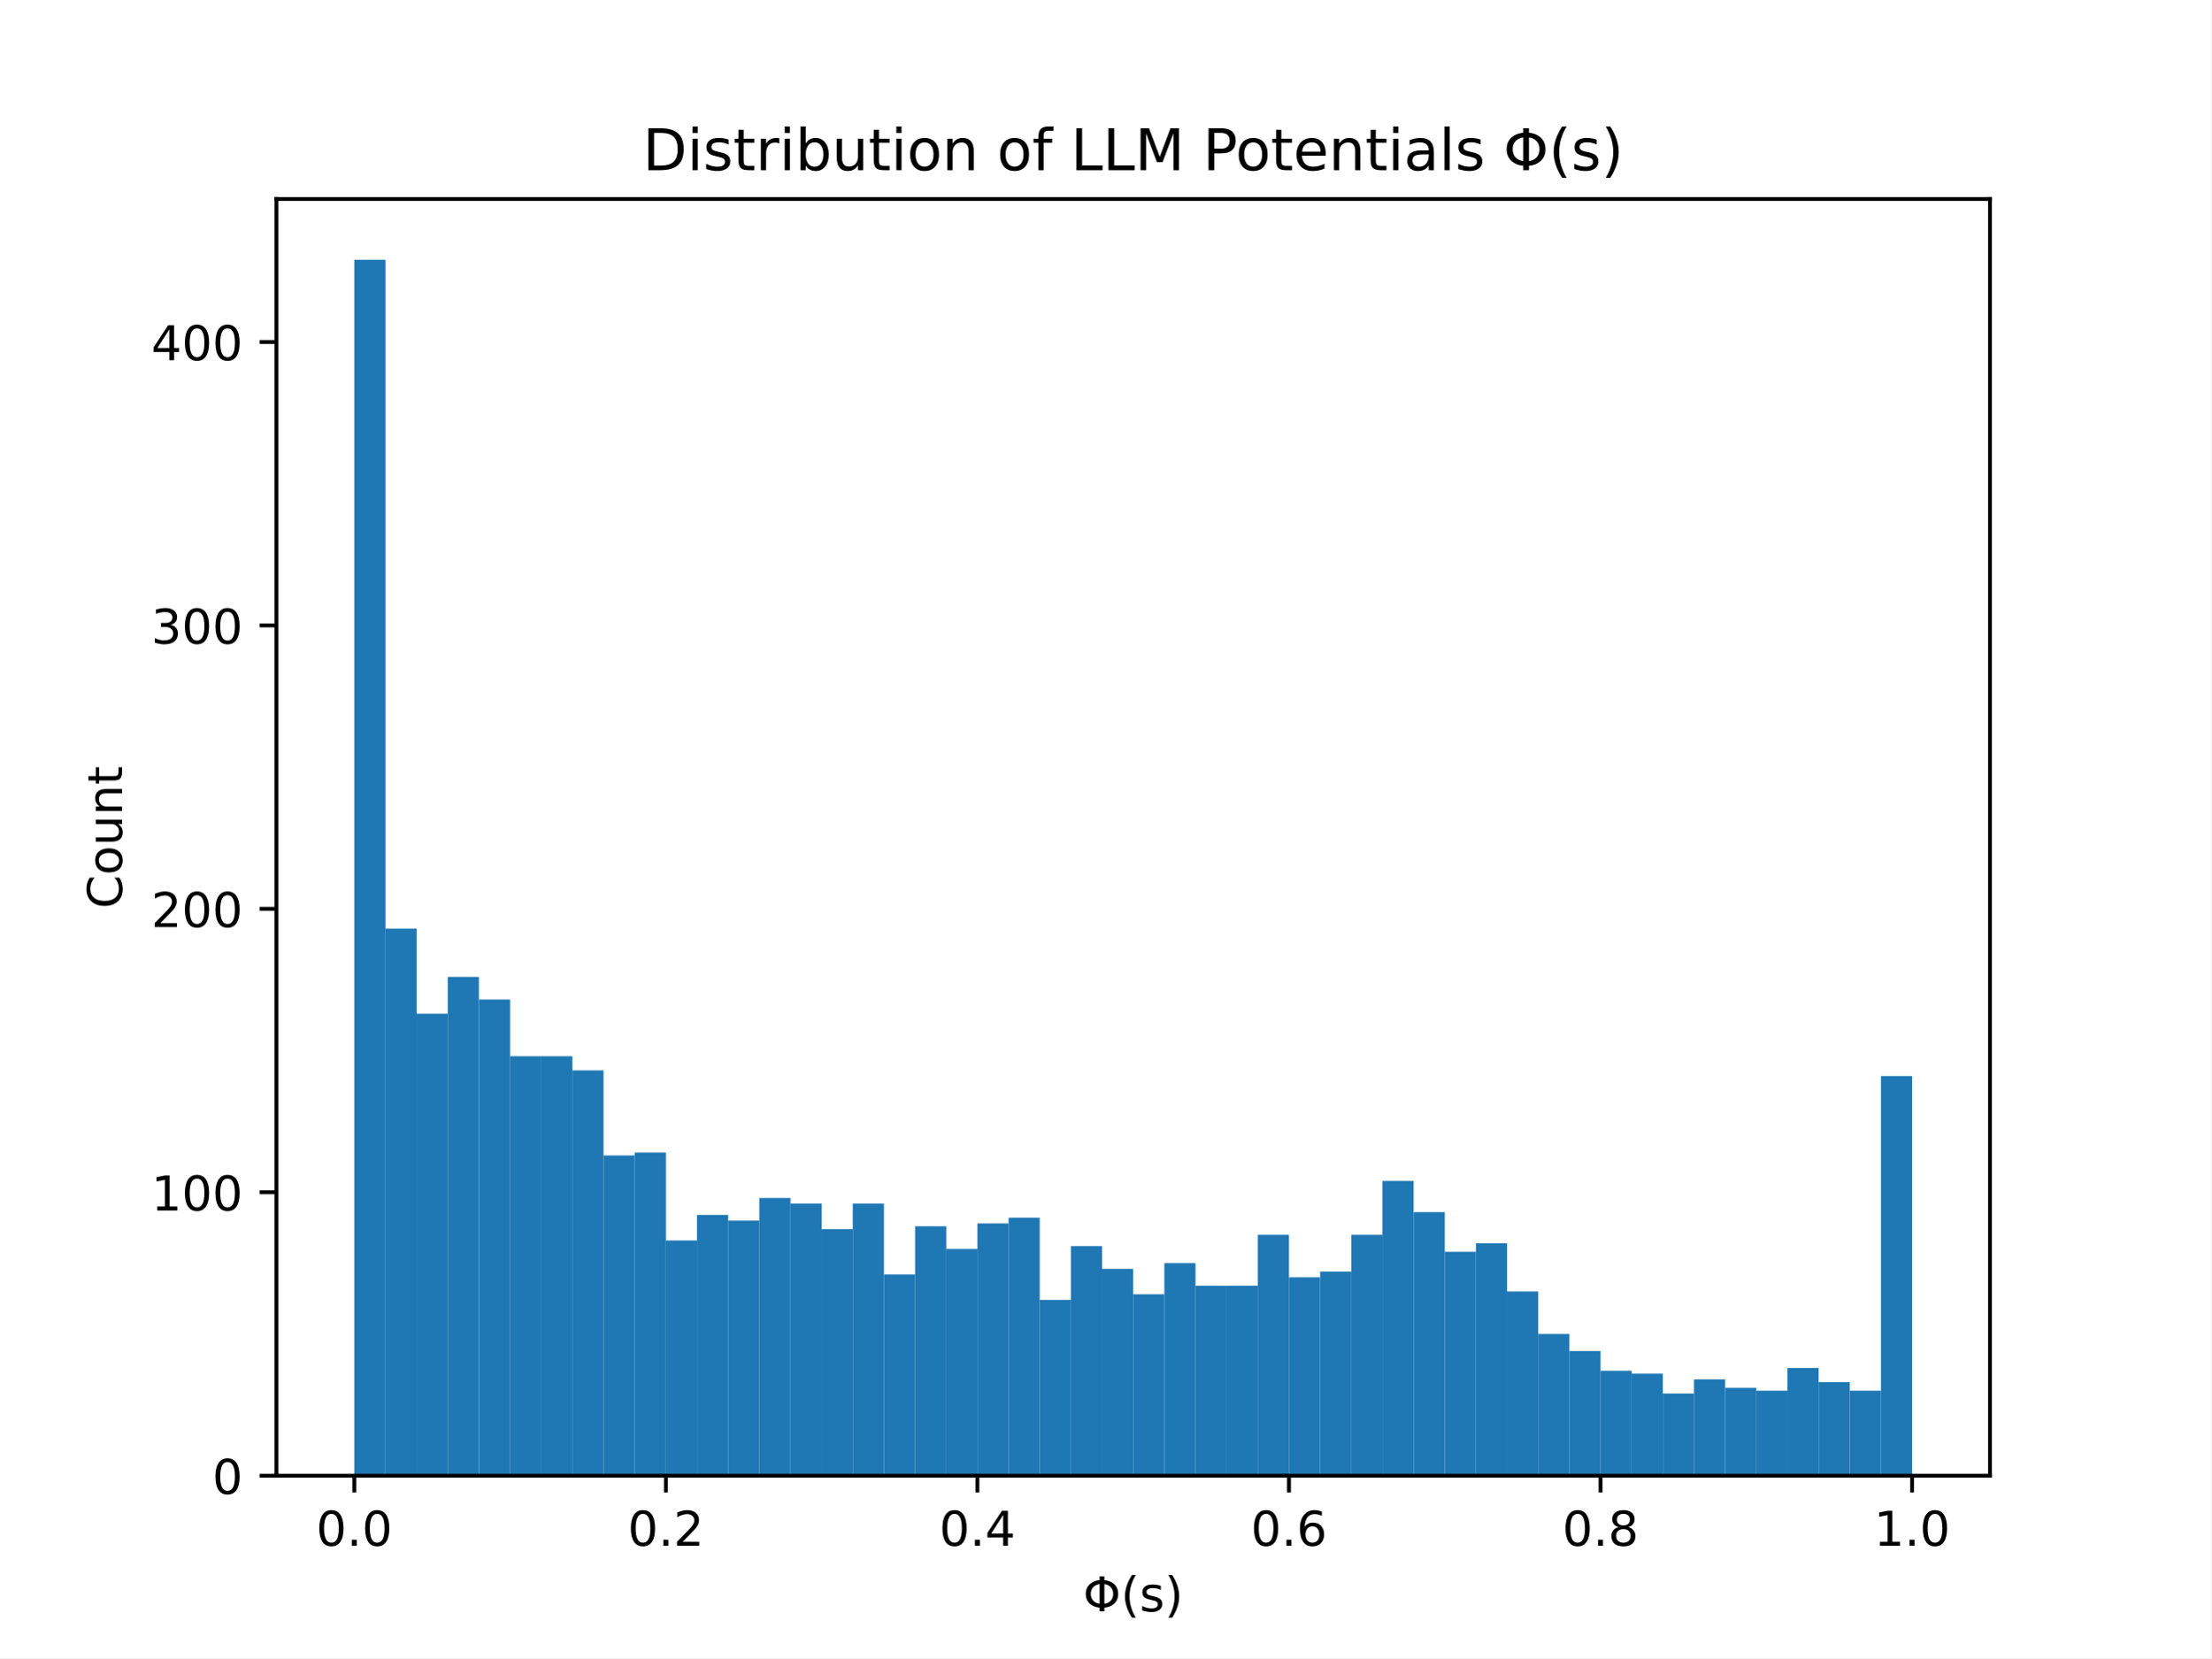
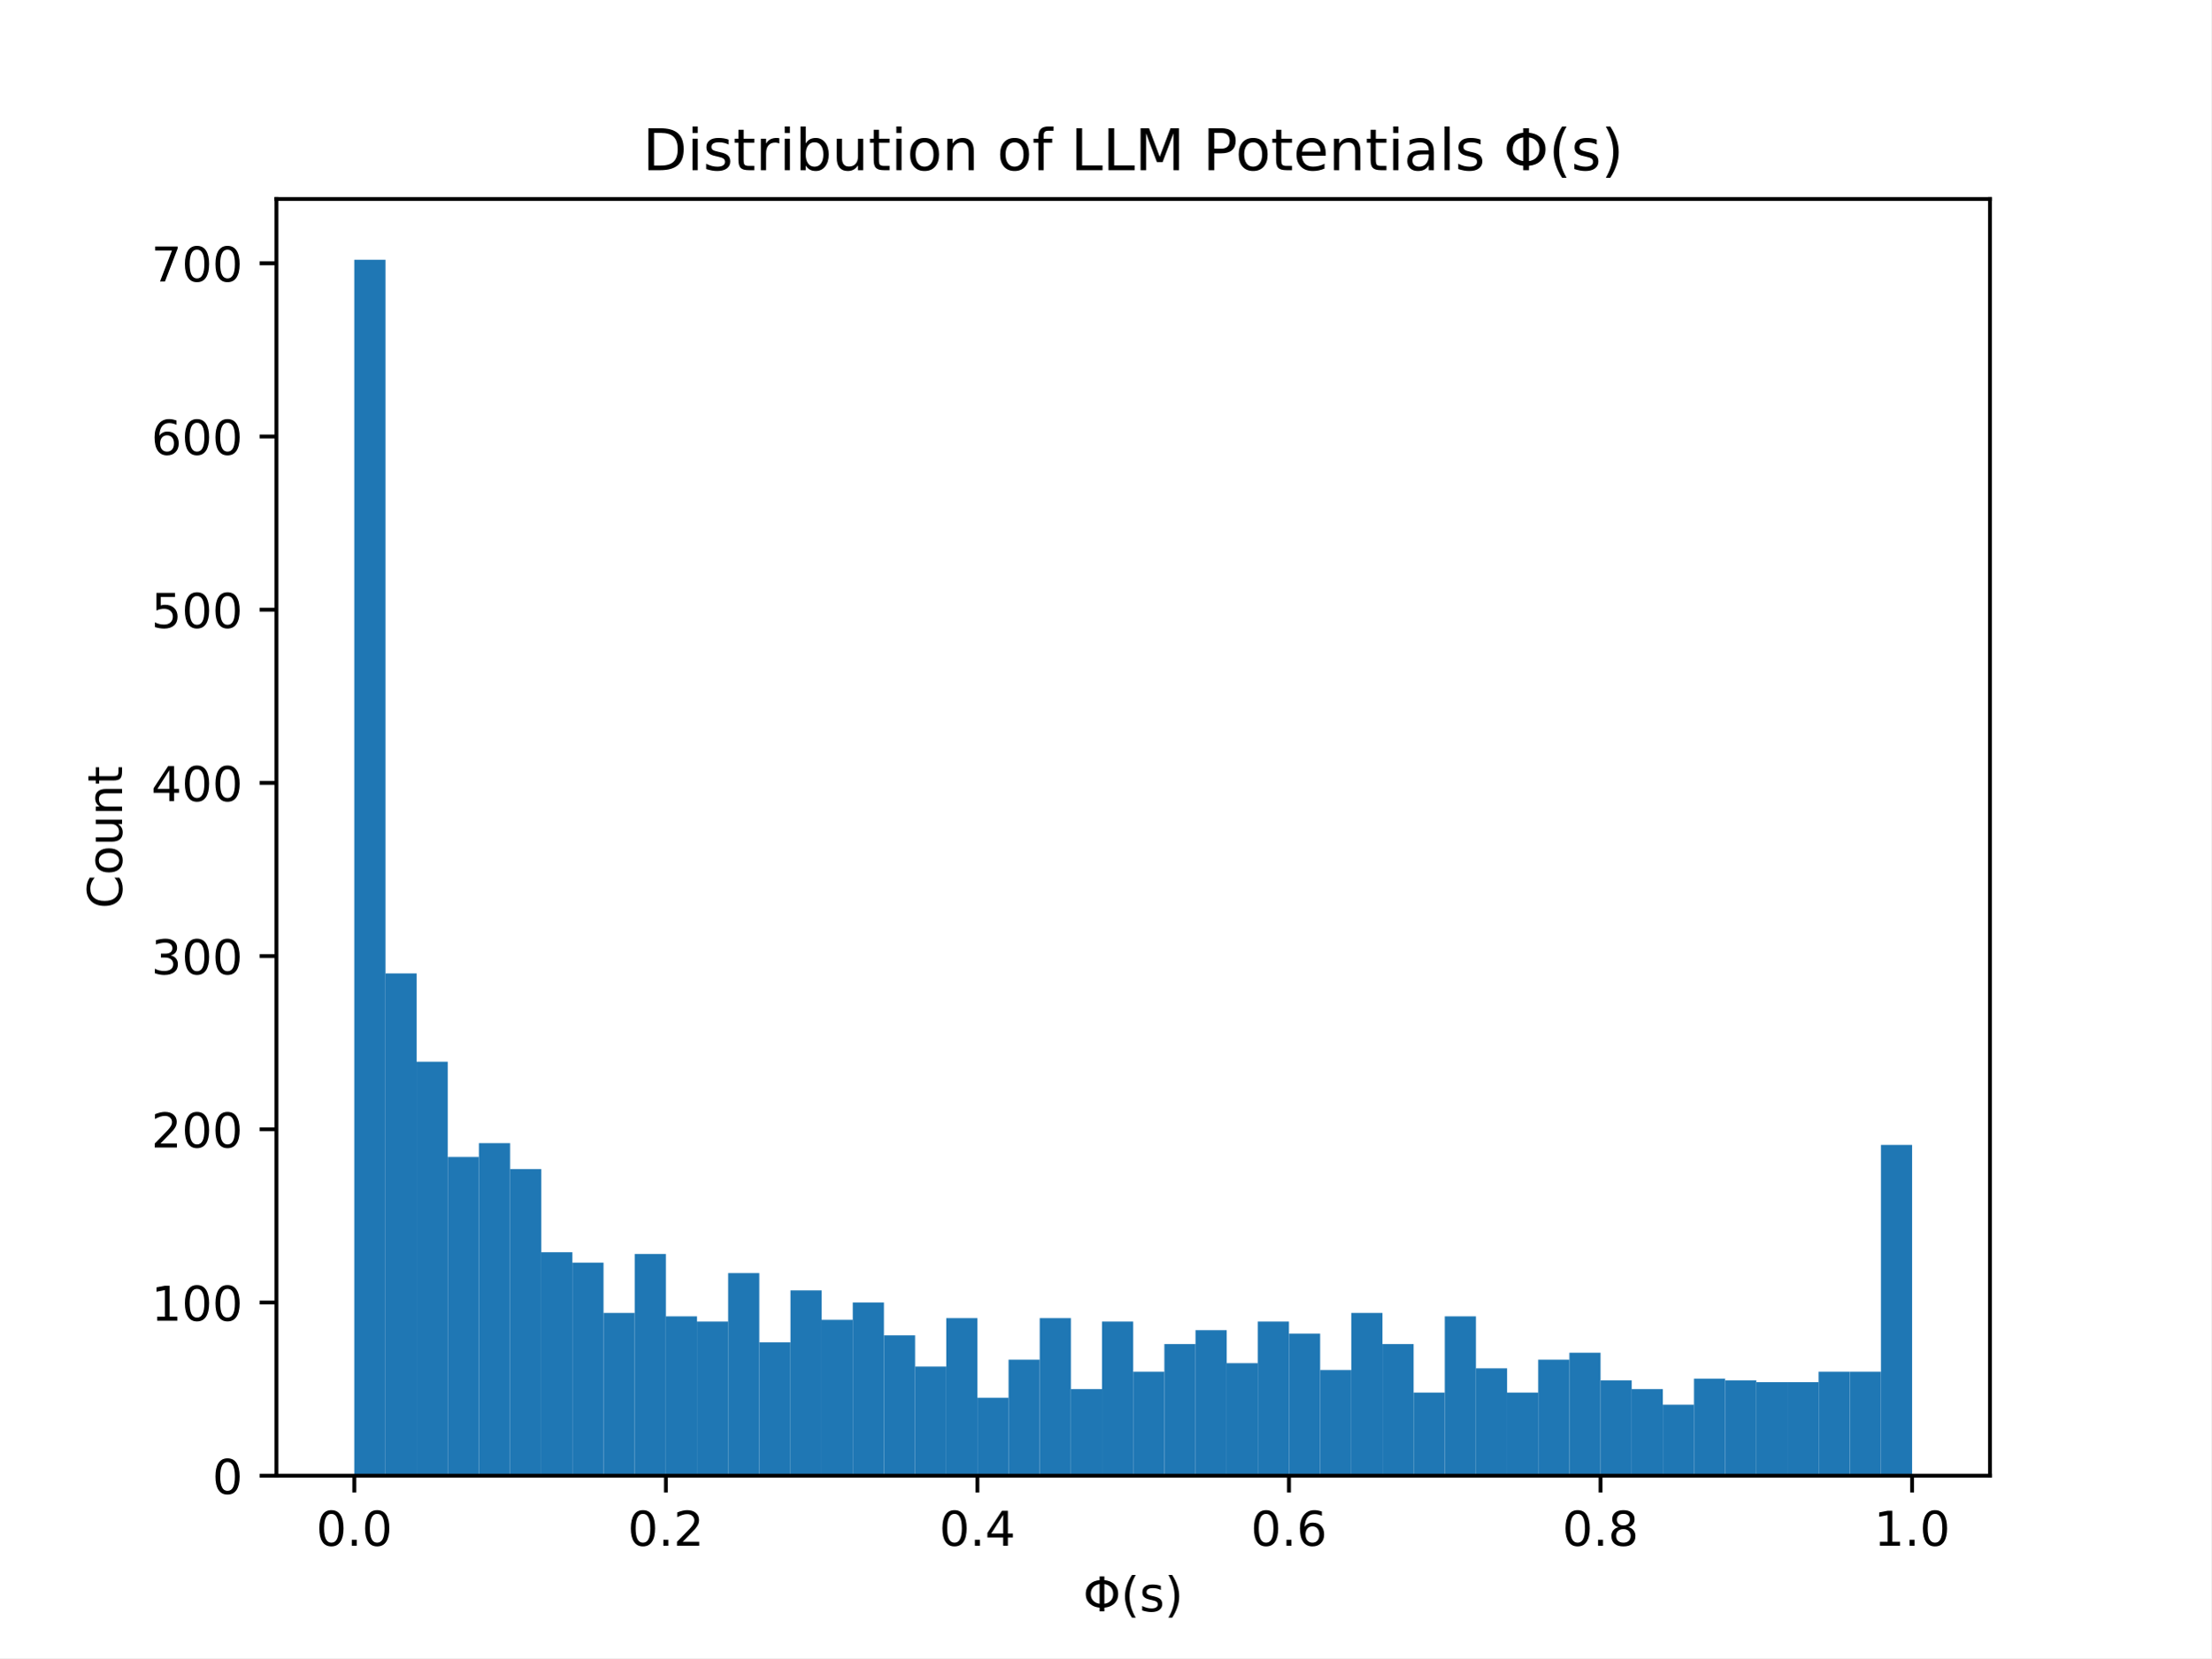
<svg xmlns="http://www.w3.org/2000/svg" xmlns:xlink="http://www.w3.org/1999/xlink" width="460.8pt" height="345.6pt" viewBox="0 0 460.8 345.6" version="1.1">
  <defs>
    <style type="text/css">*{stroke-linejoin: round; stroke-linecap: butt}</style>
  </defs>
  <g id="figure_1">
    <g id="patch_1">
      <path d="M 0 345.6  L 460.8 345.6  L 460.8 0  L 0 0  z " style="fill: #ffffff" />
    </g>
    <g id="axes_1">
      <g id="patch_2">
        <path d="M 57.6 307.584  L 414.72 307.584  L 414.72 41.472  L 57.6 41.472  z " style="fill: #ffffff" />
      </g>
      <g id="patch_3">
-         <path d="M 73.833 307.584  L 80.326 307.584  L 80.326 54.144  L 73.833 54.144  z " clip-path="url(#p47c3b39a43)" style="fill: #1f77b4" />
+         <path d="M 73.833 307.584  L 80.326 307.584  L 80.326 54.144  L 73.833 54.144  z " clip-path="url(#p72279fe35b)" style="fill: #1f77b4" />
      </g>
      <g id="patch_4">
-         <path d="M 80.326 307.584  L 86.819 307.584  L 86.819 193.566  L 80.326 193.566  z " clip-path="url(#p47c3b39a43)" style="fill: #1f77b4" />
+         <path d="M 80.326 307.584  L 86.819 307.584  L 86.819 202.887  L 80.326 202.887  z " clip-path="url(#p72279fe35b)" style="fill: #1f77b4" />
      </g>
      <g id="patch_5">
-         <path d="M 86.819 307.584  L 93.312 307.584  L 93.312 211.289  L 86.819 211.289  z " clip-path="url(#p47c3b39a43)" style="fill: #1f77b4" />
+         <path d="M 86.819 307.584  L 93.312 307.584  L 93.312 221.299  L 86.819 221.299  z " clip-path="url(#p72279fe35b)" style="fill: #1f77b4" />
      </g>
      <g id="patch_6">
-         <path d="M 93.312 307.584  L 99.805 307.584  L 99.805 203.609  L 93.312 203.609  z " clip-path="url(#p47c3b39a43)" style="fill: #1f77b4" />
+         <path d="M 93.312 307.584  L 99.805 307.584  L 99.805 241.155  L 93.312 241.155  z " clip-path="url(#p72279fe35b)" style="fill: #1f77b4" />
      </g>
      <g id="patch_7">
-         <path d="M 99.805 307.584  L 106.298 307.584  L 106.298 208.335  L 99.805 208.335  z " clip-path="url(#p47c3b39a43)" style="fill: #1f77b4" />
+         <path d="M 99.805 307.584  L 106.298 307.584  L 106.298 238.267  L 99.805 238.267  z " clip-path="url(#p72279fe35b)" style="fill: #1f77b4" />
      </g>
      <g id="patch_8">
-         <path d="M 106.298 307.584  L 112.791 307.584  L 112.791 220.15  L 106.298 220.15  z " clip-path="url(#p47c3b39a43)" style="fill: #1f77b4" />
+         <path d="M 106.298 307.584  L 112.791 307.584  L 112.791 243.682  L 106.298 243.682  z " clip-path="url(#p72279fe35b)" style="fill: #1f77b4" />
      </g>
      <g id="patch_9">
-         <path d="M 112.791 307.584  L 119.284 307.584  L 119.284 220.15  L 112.791 220.15  z " clip-path="url(#p47c3b39a43)" style="fill: #1f77b4" />
+         <path d="M 112.791 307.584  L 119.284 307.584  L 119.284 261.012  L 112.791 261.012  z " clip-path="url(#p72279fe35b)" style="fill: #1f77b4" />
      </g>
      <g id="patch_10">
-         <path d="M 119.284 307.584  L 125.777 307.584  L 125.777 223.104  L 119.284 223.104  z " clip-path="url(#p47c3b39a43)" style="fill: #1f77b4" />
+         <path d="M 119.284 307.584  L 125.777 307.584  L 125.777 263.178  L 119.284 263.178  z " clip-path="url(#p72279fe35b)" style="fill: #1f77b4" />
      </g>
      <g id="patch_11">
-         <path d="M 125.777 307.584  L 132.271 307.584  L 132.271 240.827  L 125.777 240.827  z " clip-path="url(#p47c3b39a43)" style="fill: #1f77b4" />
+         <path d="M 125.777 307.584  L 132.271 307.584  L 132.271 273.648  L 125.777 273.648  z " clip-path="url(#p72279fe35b)" style="fill: #1f77b4" />
      </g>
      <g id="patch_12">
-         <path d="M 132.271 307.584  L 138.764 307.584  L 138.764 240.236  L 132.271 240.236  z " clip-path="url(#p47c3b39a43)" style="fill: #1f77b4" />
+         <path d="M 132.271 307.584  L 138.764 307.584  L 138.764 261.373  L 132.271 261.373  z " clip-path="url(#p72279fe35b)" style="fill: #1f77b4" />
      </g>
      <g id="patch_13">
-         <path d="M 138.764 307.584  L 145.257 307.584  L 145.257 258.55  L 138.764 258.55  z " clip-path="url(#p47c3b39a43)" style="fill: #1f77b4" />
+         <path d="M 138.764 307.584  L 145.257 307.584  L 145.257 274.37  L 138.764 274.37  z " clip-path="url(#p72279fe35b)" style="fill: #1f77b4" />
      </g>
      <g id="patch_14">
-         <path d="M 145.257 307.584  L 151.75 307.584  L 151.75 253.233  L 145.257 253.233  z " clip-path="url(#p47c3b39a43)" style="fill: #1f77b4" />
+         <path d="M 145.257 307.584  L 151.75 307.584  L 151.75 275.453  L 145.257 275.453  z " clip-path="url(#p72279fe35b)" style="fill: #1f77b4" />
      </g>
      <g id="patch_15">
-         <path d="M 151.75 307.584  L 158.243 307.584  L 158.243 254.415  L 151.75 254.415  z " clip-path="url(#p47c3b39a43)" style="fill: #1f77b4" />
+         <path d="M 151.75 307.584  L 158.243 307.584  L 158.243 265.344  L 151.75 265.344  z " clip-path="url(#p72279fe35b)" style="fill: #1f77b4" />
      </g>
      <g id="patch_16">
-         <path d="M 158.243 307.584  L 164.736 307.584  L 164.736 249.689  L 158.243 249.689  z " clip-path="url(#p47c3b39a43)" style="fill: #1f77b4" />
+         <path d="M 158.243 307.584  L 164.736 307.584  L 164.736 279.785  L 158.243 279.785  z " clip-path="url(#p72279fe35b)" style="fill: #1f77b4" />
      </g>
      <g id="patch_17">
-         <path d="M 164.736 307.584  L 171.229 307.584  L 171.229 250.87  L 164.736 250.87  z " clip-path="url(#p47c3b39a43)" style="fill: #1f77b4" />
+         <path d="M 164.736 307.584  L 171.229 307.584  L 171.229 268.954  L 164.736 268.954  z " clip-path="url(#p72279fe35b)" style="fill: #1f77b4" />
      </g>
      <g id="patch_18">
-         <path d="M 171.229 307.584  L 177.722 307.584  L 177.722 256.187  L 171.229 256.187  z " clip-path="url(#p47c3b39a43)" style="fill: #1f77b4" />
+         <path d="M 171.229 307.584  L 177.722 307.584  L 177.722 275.092  L 171.229 275.092  z " clip-path="url(#p72279fe35b)" style="fill: #1f77b4" />
      </g>
      <g id="patch_19">
-         <path d="M 177.722 307.584  L 184.215 307.584  L 184.215 250.87  L 177.722 250.87  z " clip-path="url(#p47c3b39a43)" style="fill: #1f77b4" />
+         <path d="M 177.722 307.584  L 184.215 307.584  L 184.215 271.481  L 177.722 271.481  z " clip-path="url(#p72279fe35b)" style="fill: #1f77b4" />
      </g>
      <g id="patch_20">
-         <path d="M 184.215 307.584  L 190.708 307.584  L 190.708 265.639  L 184.215 265.639  z " clip-path="url(#p47c3b39a43)" style="fill: #1f77b4" />
+         <path d="M 184.215 307.584  L 190.708 307.584  L 190.708 278.341  L 184.215 278.341  z " clip-path="url(#p72279fe35b)" style="fill: #1f77b4" />
      </g>
      <g id="patch_21">
-         <path d="M 190.708 307.584  L 197.201 307.584  L 197.201 255.596  L 190.708 255.596  z " clip-path="url(#p47c3b39a43)" style="fill: #1f77b4" />
+         <path d="M 190.708 307.584  L 197.201 307.584  L 197.201 284.839  L 190.708 284.839  z " clip-path="url(#p72279fe35b)" style="fill: #1f77b4" />
      </g>
      <g id="patch_22">
-         <path d="M 197.201 307.584  L 203.695 307.584  L 203.695 260.322  L 197.201 260.322  z " clip-path="url(#p47c3b39a43)" style="fill: #1f77b4" />
+         <path d="M 197.201 307.584  L 203.695 307.584  L 203.695 274.731  L 197.201 274.731  z " clip-path="url(#p72279fe35b)" style="fill: #1f77b4" />
      </g>
      <g id="patch_23">
-         <path d="M 203.695 307.584  L 210.188 307.584  L 210.188 255.006  L 203.695 255.006  z " clip-path="url(#p47c3b39a43)" style="fill: #1f77b4" />
+         <path d="M 203.695 307.584  L 210.188 307.584  L 210.188 291.338  L 203.695 291.338  z " clip-path="url(#p72279fe35b)" style="fill: #1f77b4" />
      </g>
      <g id="patch_24">
-         <path d="M 210.188 307.584  L 216.681 307.584  L 216.681 253.824  L 210.188 253.824  z " clip-path="url(#p47c3b39a43)" style="fill: #1f77b4" />
+         <path d="M 210.188 307.584  L 216.681 307.584  L 216.681 283.395  L 210.188 283.395  z " clip-path="url(#p72279fe35b)" style="fill: #1f77b4" />
      </g>
      <g id="patch_25">
-         <path d="M 216.681 307.584  L 223.174 307.584  L 223.174 270.956  L 216.681 270.956  z " clip-path="url(#p47c3b39a43)" style="fill: #1f77b4" />
+         <path d="M 216.681 307.584  L 223.174 307.584  L 223.174 274.731  L 216.681 274.731  z " clip-path="url(#p72279fe35b)" style="fill: #1f77b4" />
      </g>
      <g id="patch_26">
-         <path d="M 223.174 307.584  L 229.667 307.584  L 229.667 259.732  L 223.174 259.732  z " clip-path="url(#p47c3b39a43)" style="fill: #1f77b4" />
+         <path d="M 223.174 307.584  L 229.667 307.584  L 229.667 289.533  L 223.174 289.533  z " clip-path="url(#p72279fe35b)" style="fill: #1f77b4" />
      </g>
      <g id="patch_27">
-         <path d="M 229.667 307.584  L 236.16 307.584  L 236.16 264.458  L 229.667 264.458  z " clip-path="url(#p47c3b39a43)" style="fill: #1f77b4" />
+         <path d="M 229.667 307.584  L 236.16 307.584  L 236.16 275.453  L 229.667 275.453  z " clip-path="url(#p72279fe35b)" style="fill: #1f77b4" />
      </g>
      <g id="patch_28">
-         <path d="M 236.16 307.584  L 242.653 307.584  L 242.653 269.775  L 236.16 269.775  z " clip-path="url(#p47c3b39a43)" style="fill: #1f77b4" />
+         <path d="M 236.16 307.584  L 242.653 307.584  L 242.653 285.922  L 236.16 285.922  z " clip-path="url(#p72279fe35b)" style="fill: #1f77b4" />
      </g>
      <g id="patch_29">
-         <path d="M 242.653 307.584  L 249.146 307.584  L 249.146 263.276  L 242.653 263.276  z " clip-path="url(#p47c3b39a43)" style="fill: #1f77b4" />
+         <path d="M 242.653 307.584  L 249.146 307.584  L 249.146 280.146  L 242.653 280.146  z " clip-path="url(#p72279fe35b)" style="fill: #1f77b4" />
      </g>
      <g id="patch_30">
-         <path d="M 249.146 307.584  L 255.639 307.584  L 255.639 268.002  L 249.146 268.002  z " clip-path="url(#p47c3b39a43)" style="fill: #1f77b4" />
+         <path d="M 249.146 307.584  L 255.639 307.584  L 255.639 277.258  L 249.146 277.258  z " clip-path="url(#p72279fe35b)" style="fill: #1f77b4" />
      </g>
      <g id="patch_31">
-         <path d="M 255.639 307.584  L 262.132 307.584  L 262.132 268.002  L 255.639 268.002  z " clip-path="url(#p47c3b39a43)" style="fill: #1f77b4" />
+         <path d="M 255.639 307.584  L 262.132 307.584  L 262.132 284.117  L 255.639 284.117  z " clip-path="url(#p72279fe35b)" style="fill: #1f77b4" />
      </g>
      <g id="patch_32">
-         <path d="M 262.132 307.584  L 268.625 307.584  L 268.625 257.369  L 262.132 257.369  z " clip-path="url(#p47c3b39a43)" style="fill: #1f77b4" />
+         <path d="M 262.132 307.584  L 268.625 307.584  L 268.625 275.453  L 262.132 275.453  z " clip-path="url(#p72279fe35b)" style="fill: #1f77b4" />
      </g>
      <g id="patch_33">
-         <path d="M 268.625 307.584  L 275.119 307.584  L 275.119 266.23  L 268.625 266.23  z " clip-path="url(#p47c3b39a43)" style="fill: #1f77b4" />
+         <path d="M 268.625 307.584  L 275.119 307.584  L 275.119 277.98  L 268.625 277.98  z " clip-path="url(#p72279fe35b)" style="fill: #1f77b4" />
      </g>
      <g id="patch_34">
-         <path d="M 275.119 307.584  L 281.612 307.584  L 281.612 265.049  L 275.119 265.049  z " clip-path="url(#p47c3b39a43)" style="fill: #1f77b4" />
+         <path d="M 275.119 307.584  L 281.612 307.584  L 281.612 285.561  L 275.119 285.561  z " clip-path="url(#p72279fe35b)" style="fill: #1f77b4" />
      </g>
      <g id="patch_35">
-         <path d="M 281.612 307.584  L 288.105 307.584  L 288.105 257.369  L 281.612 257.369  z " clip-path="url(#p47c3b39a43)" style="fill: #1f77b4" />
+         <path d="M 281.612 307.584  L 288.105 307.584  L 288.105 273.648  L 281.612 273.648  z " clip-path="url(#p72279fe35b)" style="fill: #1f77b4" />
      </g>
      <g id="patch_36">
-         <path d="M 288.105 307.584  L 294.598 307.584  L 294.598 246.144  L 288.105 246.144  z " clip-path="url(#p47c3b39a43)" style="fill: #1f77b4" />
+         <path d="M 288.105 307.584  L 294.598 307.584  L 294.598 280.146  L 288.105 280.146  z " clip-path="url(#p72279fe35b)" style="fill: #1f77b4" />
      </g>
      <g id="patch_37">
-         <path d="M 294.598 307.584  L 301.091 307.584  L 301.091 252.642  L 294.598 252.642  z " clip-path="url(#p47c3b39a43)" style="fill: #1f77b4" />
+         <path d="M 294.598 307.584  L 301.091 307.584  L 301.091 290.255  L 294.598 290.255  z " clip-path="url(#p72279fe35b)" style="fill: #1f77b4" />
      </g>
      <g id="patch_38">
-         <path d="M 301.091 307.584  L 307.584 307.584  L 307.584 260.913  L 301.091 260.913  z " clip-path="url(#p47c3b39a43)" style="fill: #1f77b4" />
+         <path d="M 301.091 307.584  L 307.584 307.584  L 307.584 274.37  L 301.091 274.37  z " clip-path="url(#p72279fe35b)" style="fill: #1f77b4" />
      </g>
      <g id="patch_39">
-         <path d="M 307.584 307.584  L 314.077 307.584  L 314.077 259.141  L 307.584 259.141  z " clip-path="url(#p47c3b39a43)" style="fill: #1f77b4" />
+         <path d="M 307.584 307.584  L 314.077 307.584  L 314.077 285.2  L 307.584 285.2  z " clip-path="url(#p72279fe35b)" style="fill: #1f77b4" />
      </g>
      <g id="patch_40">
-         <path d="M 314.077 307.584  L 320.57 307.584  L 320.57 269.184  L 314.077 269.184  z " clip-path="url(#p47c3b39a43)" style="fill: #1f77b4" />
+         <path d="M 314.077 307.584  L 320.57 307.584  L 320.57 290.255  L 314.077 290.255  z " clip-path="url(#p72279fe35b)" style="fill: #1f77b4" />
      </g>
      <g id="patch_41">
-         <path d="M 320.57 307.584  L 327.063 307.584  L 327.063 278.046  L 320.57 278.046  z " clip-path="url(#p47c3b39a43)" style="fill: #1f77b4" />
+         <path d="M 320.57 307.584  L 327.063 307.584  L 327.063 283.395  L 320.57 283.395  z " clip-path="url(#p72279fe35b)" style="fill: #1f77b4" />
      </g>
      <g id="patch_42">
-         <path d="M 327.063 307.584  L 333.556 307.584  L 333.556 281.59  L 327.063 281.59  z " clip-path="url(#p47c3b39a43)" style="fill: #1f77b4" />
+         <path d="M 327.063 307.584  L 333.556 307.584  L 333.556 281.951  L 327.063 281.951  z " clip-path="url(#p72279fe35b)" style="fill: #1f77b4" />
      </g>
      <g id="patch_43">
-         <path d="M 333.556 307.584  L 340.049 307.584  L 340.049 285.726  L 333.556 285.726  z " clip-path="url(#p47c3b39a43)" style="fill: #1f77b4" />
+         <path d="M 333.556 307.584  L 340.049 307.584  L 340.049 287.728  L 333.556 287.728  z " clip-path="url(#p72279fe35b)" style="fill: #1f77b4" />
      </g>
      <g id="patch_44">
-         <path d="M 340.049 307.584  L 346.543 307.584  L 346.543 286.316  L 340.049 286.316  z " clip-path="url(#p47c3b39a43)" style="fill: #1f77b4" />
+         <path d="M 340.049 307.584  L 346.543 307.584  L 346.543 289.533  L 340.049 289.533  z " clip-path="url(#p72279fe35b)" style="fill: #1f77b4" />
      </g>
      <g id="patch_45">
-         <path d="M 346.543 307.584  L 353.036 307.584  L 353.036 290.452  L 346.543 290.452  z " clip-path="url(#p47c3b39a43)" style="fill: #1f77b4" />
+         <path d="M 346.543 307.584  L 353.036 307.584  L 353.036 292.782  L 346.543 292.782  z " clip-path="url(#p72279fe35b)" style="fill: #1f77b4" />
      </g>
      <g id="patch_46">
-         <path d="M 353.036 307.584  L 359.529 307.584  L 359.529 287.498  L 353.036 287.498  z " clip-path="url(#p47c3b39a43)" style="fill: #1f77b4" />
+         <path d="M 353.036 307.584  L 359.529 307.584  L 359.529 287.367  L 353.036 287.367  z " clip-path="url(#p72279fe35b)" style="fill: #1f77b4" />
      </g>
      <g id="patch_47">
-         <path d="M 359.529 307.584  L 366.022 307.584  L 366.022 289.27  L 359.529 289.27  z " clip-path="url(#p47c3b39a43)" style="fill: #1f77b4" />
+         <path d="M 359.529 307.584  L 366.022 307.584  L 366.022 287.728  L 359.529 287.728  z " clip-path="url(#p72279fe35b)" style="fill: #1f77b4" />
      </g>
      <g id="patch_48">
-         <path d="M 366.022 307.584  L 372.515 307.584  L 372.515 289.861  L 366.022 289.861  z " clip-path="url(#p47c3b39a43)" style="fill: #1f77b4" />
+         <path d="M 366.022 307.584  L 372.515 307.584  L 372.515 288.089  L 366.022 288.089  z " clip-path="url(#p72279fe35b)" style="fill: #1f77b4" />
      </g>
      <g id="patch_49">
-         <path d="M 372.515 307.584  L 379.008 307.584  L 379.008 285.135  L 372.515 285.135  z " clip-path="url(#p47c3b39a43)" style="fill: #1f77b4" />
+         <path d="M 372.515 307.584  L 379.008 307.584  L 379.008 288.089  L 372.515 288.089  z " clip-path="url(#p72279fe35b)" style="fill: #1f77b4" />
      </g>
      <g id="patch_50">
-         <path d="M 379.008 307.584  L 385.501 307.584  L 385.501 288.089  L 379.008 288.089  z " clip-path="url(#p47c3b39a43)" style="fill: #1f77b4" />
+         <path d="M 379.008 307.584  L 385.501 307.584  L 385.501 285.922  L 379.008 285.922  z " clip-path="url(#p72279fe35b)" style="fill: #1f77b4" />
      </g>
      <g id="patch_51">
-         <path d="M 385.501 307.584  L 391.994 307.584  L 391.994 289.861  L 385.501 289.861  z " clip-path="url(#p47c3b39a43)" style="fill: #1f77b4" />
+         <path d="M 385.501 307.584  L 391.994 307.584  L 391.994 285.922  L 385.501 285.922  z " clip-path="url(#p72279fe35b)" style="fill: #1f77b4" />
      </g>
      <g id="patch_52">
-         <path d="M 391.994 307.584  L 398.487 307.584  L 398.487 224.286  L 391.994 224.286  z " clip-path="url(#p47c3b39a43)" style="fill: #1f77b4" />
+         <path d="M 391.994 307.584  L 398.487 307.584  L 398.487 238.628  L 391.994 238.628  z " clip-path="url(#p72279fe35b)" style="fill: #1f77b4" />
      </g>
      <g id="matplotlib.axis_1">
        <g id="xtick_1">
          <g id="line2d_1">
            <defs>
-               <path id="macee35e08d" d="M 0 0  L 0 3.5  " style="stroke: #000000; stroke-width: 0.8" />
+               <path id="m2e06dd610b" d="M 0 0  L 0 3.5  " style="stroke: #000000; stroke-width: 0.8" />
            </defs>
            <g>
-               <use xlink:href="#macee35e08d" x="73.833" y="307.584" style="stroke: #000000; stroke-width: 0.8" />
+               <use xlink:href="#m2e06dd610b" x="73.833" y="307.584" style="stroke: #000000; stroke-width: 0.8" />
            </g>
          </g>
          <g id="text_1">
            <g transform="translate(65.88116 322.1824) scale(0.1 -0.1)">
              <defs>
                <path id="DejaVuSans-30" d="M 2034 4250  Q 1547 4250 1301 3770  Q 1056 3291 1056 2328  Q 1056 1369 1301 889  Q 1547 409 2034 409  Q 2525 409 2770 889  Q 3016 1369 3016 2328  Q 3016 3291 2770 3770  Q 2525 4250 2034 4250  z M 2034 4750  Q 2819 4750 3233 4129  Q 3647 3509 3647 2328  Q 3647 1150 3233 529  Q 2819 -91 2034 -91  Q 1250 -91 836 529  Q 422 1150 422 2328  Q 422 3509 836 4129  Q 1250 4750 2034 4750  z " transform="scale(0.015625)" />
                <path id="DejaVuSans-2e" d="M 684 794  L 1344 794  L 1344 0  L 684 0  L 684 794  z " transform="scale(0.015625)" />
              </defs>
              <use xlink:href="#DejaVuSans-30" />
              <use xlink:href="#DejaVuSans-2e" x="63.623" />
              <use xlink:href="#DejaVuSans-30" x="95.41" />
            </g>
          </g>
        </g>
        <g id="xtick_2">
          <g id="line2d_2">
            <g>
-               <use xlink:href="#macee35e08d" x="138.764" y="307.584" style="stroke: #000000; stroke-width: 0.8" />
+               <use xlink:href="#m2e06dd610b" x="138.764" y="307.584" style="stroke: #000000; stroke-width: 0.8" />
            </g>
          </g>
          <g id="text_2">
            <g transform="translate(130.8125 322.1824) scale(0.1 -0.1)">
              <defs>
                <path id="DejaVuSans-32" d="M 1228 531  L 3431 531  L 3431 0  L 469 0  L 469 531  Q 828 903 1448 1529  Q 2069 2156 2228 2338  Q 2531 2678 2651 2914  Q 2772 3150 2772 3378  Q 2772 3750 2511 3984  Q 2250 4219 1831 4219  Q 1534 4219 1204 4116  Q 875 4013 500 3803  L 500 4441  Q 881 4594 1212 4672  Q 1544 4750 1819 4750  Q 2544 4750 2975 4387  Q 3406 4025 3406 3419  Q 3406 3131 3298 2873  Q 3191 2616 2906 2266  Q 2828 2175 2409 1742  Q 1991 1309 1228 531  z " transform="scale(0.015625)" />
              </defs>
              <use xlink:href="#DejaVuSans-30" />
              <use xlink:href="#DejaVuSans-2e" x="63.623" />
              <use xlink:href="#DejaVuSans-32" x="95.41" />
            </g>
          </g>
        </g>
        <g id="xtick_3">
          <g id="line2d_3">
            <g>
-               <use xlink:href="#macee35e08d" x="203.695" y="307.584" style="stroke: #000000; stroke-width: 0.8" />
+               <use xlink:href="#m2e06dd610b" x="203.695" y="307.584" style="stroke: #000000; stroke-width: 0.8" />
            </g>
          </g>
          <g id="text_3">
            <g transform="translate(195.7438 322.1824) scale(0.1 -0.1)">
              <defs>
                <path id="DejaVuSans-34" d="M 2419 4116  L 825 1625  L 2419 1625  L 2419 4116  z M 2253 4666  L 3047 4666  L 3047 1625  L 3713 1625  L 3713 1100  L 3047 1100  L 3047 0  L 2419 0  L 2419 1100  L 313 1100  L 313 1709  L 2253 4666  z " transform="scale(0.015625)" />
              </defs>
              <use xlink:href="#DejaVuSans-30" />
              <use xlink:href="#DejaVuSans-2e" x="63.623" />
              <use xlink:href="#DejaVuSans-34" x="95.41" />
            </g>
          </g>
        </g>
        <g id="xtick_4">
          <g id="line2d_4">
            <g>
-               <use xlink:href="#macee35e08d" x="268.627" y="307.584" style="stroke: #000000; stroke-width: 0.8" />
+               <use xlink:href="#m2e06dd610b" x="268.627" y="307.584" style="stroke: #000000; stroke-width: 0.8" />
            </g>
          </g>
          <g id="text_4">
            <g transform="translate(260.6751 322.1824) scale(0.1 -0.1)">
              <defs>
                <path id="DejaVuSans-36" d="M 2113 2584  Q 1688 2584 1439 2293  Q 1191 2003 1191 1497  Q 1191 994 1439 701  Q 1688 409 2113 409  Q 2538 409 2786 701  Q 3034 994 3034 1497  Q 3034 2003 2786 2293  Q 2538 2584 2113 2584  z M 3366 4563  L 3366 3988  Q 3128 4100 2886 4159  Q 2644 4219 2406 4219  Q 1781 4219 1451 3797  Q 1122 3375 1075 2522  Q 1259 2794 1537 2939  Q 1816 3084 2150 3084  Q 2853 3084 3261 2657  Q 3669 2231 3669 1497  Q 3669 778 3244 343  Q 2819 -91 2113 -91  Q 1303 -91 875 529  Q 447 1150 447 2328  Q 447 3434 972 4092  Q 1497 4750 2381 4750  Q 2619 4750 2861 4703  Q 3103 4656 3366 4563  z " transform="scale(0.015625)" />
              </defs>
              <use xlink:href="#DejaVuSans-30" />
              <use xlink:href="#DejaVuSans-2e" x="63.623" />
              <use xlink:href="#DejaVuSans-36" x="95.41" />
            </g>
          </g>
        </g>
        <g id="xtick_5">
          <g id="line2d_5">
            <g>
-               <use xlink:href="#macee35e08d" x="333.558" y="307.584" style="stroke: #000000; stroke-width: 0.8" />
+               <use xlink:href="#m2e06dd610b" x="333.558" y="307.584" style="stroke: #000000; stroke-width: 0.8" />
            </g>
          </g>
          <g id="text_5">
            <g transform="translate(325.6064 322.1824) scale(0.1 -0.1)">
              <defs>
                <path id="DejaVuSans-38" d="M 2034 2216  Q 1584 2216 1326 1975  Q 1069 1734 1069 1313  Q 1069 891 1326 650  Q 1584 409 2034 409  Q 2484 409 2743 651  Q 3003 894 3003 1313  Q 3003 1734 2745 1975  Q 2488 2216 2034 2216  z M 1403 2484  Q 997 2584 770 2862  Q 544 3141 544 3541  Q 544 4100 942 4425  Q 1341 4750 2034 4750  Q 2731 4750 3128 4425  Q 3525 4100 3525 3541  Q 3525 3141 3298 2862  Q 3072 2584 2669 2484  Q 3125 2378 3379 2068  Q 3634 1759 3634 1313  Q 3634 634 3220 271  Q 2806 -91 2034 -91  Q 1263 -91 848 271  Q 434 634 434 1313  Q 434 1759 690 2068  Q 947 2378 1403 2484  z M 1172 3481  Q 1172 3119 1398 2916  Q 1625 2713 2034 2713  Q 2441 2713 2670 2916  Q 2900 3119 2900 3481  Q 2900 3844 2670 4047  Q 2441 4250 2034 4250  Q 1625 4250 1398 4047  Q 1172 3844 1172 3481  z " transform="scale(0.015625)" />
              </defs>
              <use xlink:href="#DejaVuSans-30" />
              <use xlink:href="#DejaVuSans-2e" x="63.623" />
              <use xlink:href="#DejaVuSans-38" x="95.41" />
            </g>
          </g>
        </g>
        <g id="xtick_6">
          <g id="line2d_6">
            <g>
-               <use xlink:href="#macee35e08d" x="398.489" y="307.584" style="stroke: #000000; stroke-width: 0.8" />
+               <use xlink:href="#m2e06dd610b" x="398.489" y="307.584" style="stroke: #000000; stroke-width: 0.8" />
            </g>
          </g>
          <g id="text_6">
            <g transform="translate(390.5377 322.1824) scale(0.1 -0.1)">
              <defs>
                <path id="DejaVuSans-31" d="M 794 531  L 1825 531  L 1825 4091  L 703 3866  L 703 4441  L 1819 4666  L 2450 4666  L 2450 531  L 3481 531  L 3481 0  L 794 0  L 794 531  z " transform="scale(0.015625)" />
              </defs>
              <use xlink:href="#DejaVuSans-31" />
              <use xlink:href="#DejaVuSans-2e" x="63.623" />
              <use xlink:href="#DejaVuSans-30" x="95.41" />
            </g>
          </g>
        </g>
        <g id="text_7">
          <g transform="translate(225.7178 335.8606) scale(0.1 -0.1)">
            <defs>
              <path id="DejaVuSans-3a6" d="M 2206 3644  Q 1738 3578 1431 3306  Q 1025 2947 1025 2328  Q 1025 1713 1431 1353  Q 1738 1081 2206 1016  L 2206 3644  z M 2838 1016  Q 3306 1081 3613 1353  Q 4013 1713 4013 2328  Q 4013 2947 3613 3306  Q 3306 3578 2838 3644  L 2838 1016  z M 2206 494  Q 1444 563 950 981  Q 359 1481 359 2328  Q 359 3175 950 3678  Q 1441 4100 2206 4169  L 2206 4666  L 2838 4666  L 2838 4169  Q 3600 4097 4091 3678  Q 4678 3175 4678 2328  Q 4678 1484 4091 981  Q 3600 563 2838 491  L 2838 0  L 2206 0  L 2206 494  z " transform="scale(0.015625)" />
              <path id="DejaVuSans-28" d="M 1984 4856  Q 1566 4138 1362 3434  Q 1159 2731 1159 2009  Q 1159 1288 1364 580  Q 1569 -128 1984 -844  L 1484 -844  Q 1016 -109 783 600  Q 550 1309 550 2009  Q 550 2706 781 3412  Q 1013 4119 1484 4856  L 1984 4856  z " transform="scale(0.015625)" />
              <path id="DejaVuSans-73" d="M 2834 3397  L 2834 2853  Q 2591 2978 2328 3040  Q 2066 3103 1784 3103  Q 1356 3103 1142 2972  Q 928 2841 928 2578  Q 928 2378 1081 2264  Q 1234 2150 1697 2047  L 1894 2003  Q 2506 1872 2764 1633  Q 3022 1394 3022 966  Q 3022 478 2636 193  Q 2250 -91 1575 -91  Q 1294 -91 989 -36  Q 684 19 347 128  L 347 722  Q 666 556 975 473  Q 1284 391 1588 391  Q 1994 391 2212 530  Q 2431 669 2431 922  Q 2431 1156 2273 1281  Q 2116 1406 1581 1522  L 1381 1569  Q 847 1681 609 1914  Q 372 2147 372 2553  Q 372 3047 722 3315  Q 1072 3584 1716 3584  Q 2034 3584 2315 3537  Q 2597 3491 2834 3397  z " transform="scale(0.015625)" />
              <path id="DejaVuSans-29" d="M 513 4856  L 1013 4856  Q 1481 4119 1714 3412  Q 1947 2706 1947 2009  Q 1947 1309 1714 600  Q 1481 -109 1013 -844  L 513 -844  Q 928 -128 1133 580  Q 1338 1288 1338 2009  Q 1338 2731 1133 3434  Q 928 4138 513 4856  z " transform="scale(0.015625)" />
            </defs>
            <use xlink:href="#DejaVuSans-3a6" />
            <use xlink:href="#DejaVuSans-28" x="78.711" />
            <use xlink:href="#DejaVuSans-73" x="117.725" />
            <use xlink:href="#DejaVuSans-29" x="169.824" />
          </g>
        </g>
      </g>
      <g id="matplotlib.axis_2">
        <g id="ytick_1">
          <g id="line2d_7">
            <defs>
-               <path id="md296bf86cb" d="M 0 0  L -3.5 0  " style="stroke: #000000; stroke-width: 0.8" />
+               <path id="m3e0f10f940" d="M 0 0  L -3.5 0  " style="stroke: #000000; stroke-width: 0.8" />
            </defs>
            <g>
-               <use xlink:href="#md296bf86cb" x="57.6" y="307.584" style="stroke: #000000; stroke-width: 0.8" />
+               <use xlink:href="#m3e0f10f940" x="57.6" y="307.584" style="stroke: #000000; stroke-width: 0.8" />
            </g>
          </g>
          <g id="text_8">
            <g transform="translate(44.2375 311.3832) scale(0.1 -0.1)">
              <use xlink:href="#DejaVuSans-30" />
            </g>
          </g>
        </g>
        <g id="ytick_2">
          <g id="line2d_8">
            <g>
-               <use xlink:href="#md296bf86cb" x="57.6" y="248.507" style="stroke: #000000; stroke-width: 0.8" />
+               <use xlink:href="#m3e0f10f940" x="57.6" y="271.481" style="stroke: #000000; stroke-width: 0.8" />
            </g>
          </g>
          <g id="text_9">
-             <g transform="translate(31.5125 252.3063) scale(0.1 -0.1)">
+             <g transform="translate(31.5125 275.2807) scale(0.1 -0.1)">
              <use xlink:href="#DejaVuSans-31" />
              <use xlink:href="#DejaVuSans-30" x="63.623" />
              <use xlink:href="#DejaVuSans-30" x="127.246" />
            </g>
          </g>
        </g>
        <g id="ytick_3">
          <g id="line2d_9">
            <g>
-               <use xlink:href="#md296bf86cb" x="57.6" y="189.43" style="stroke: #000000; stroke-width: 0.8" />
+               <use xlink:href="#m3e0f10f940" x="57.6" y="235.379" style="stroke: #000000; stroke-width: 0.8" />
            </g>
          </g>
          <g id="text_10">
-             <g transform="translate(31.5125 193.2294) scale(0.1 -0.1)">
+             <g transform="translate(31.5125 239.1781) scale(0.1 -0.1)">
              <use xlink:href="#DejaVuSans-32" />
              <use xlink:href="#DejaVuSans-30" x="63.623" />
              <use xlink:href="#DejaVuSans-30" x="127.246" />
            </g>
          </g>
        </g>
        <g id="ytick_4">
          <g id="line2d_10">
            <g>
-               <use xlink:href="#md296bf86cb" x="57.6" y="130.353" style="stroke: #000000; stroke-width: 0.8" />
+               <use xlink:href="#m3e0f10f940" x="57.6" y="199.276" style="stroke: #000000; stroke-width: 0.8" />
            </g>
          </g>
          <g id="text_11">
-             <g transform="translate(31.5125 134.1524) scale(0.1 -0.1)">
+             <g transform="translate(31.5125 203.0755) scale(0.1 -0.1)">
              <defs>
                <path id="DejaVuSans-33" d="M 2597 2516  Q 3050 2419 3304 2112  Q 3559 1806 3559 1356  Q 3559 666 3084 287  Q 2609 -91 1734 -91  Q 1441 -91 1130 -33  Q 819 25 488 141  L 488 750  Q 750 597 1062 519  Q 1375 441 1716 441  Q 2309 441 2620 675  Q 2931 909 2931 1356  Q 2931 1769 2642 2001  Q 2353 2234 1838 2234  L 1294 2234  L 1294 2753  L 1863 2753  Q 2328 2753 2575 2939  Q 2822 3125 2822 3475  Q 2822 3834 2567 4026  Q 2313 4219 1838 4219  Q 1578 4219 1281 4162  Q 984 4106 628 3988  L 628 4550  Q 988 4650 1302 4700  Q 1616 4750 1894 4750  Q 2613 4750 3031 4423  Q 3450 4097 3450 3541  Q 3450 3153 3228 2886  Q 3006 2619 2597 2516  z " transform="scale(0.015625)" />
              </defs>
              <use xlink:href="#DejaVuSans-33" />
              <use xlink:href="#DejaVuSans-30" x="63.623" />
              <use xlink:href="#DejaVuSans-30" x="127.246" />
            </g>
          </g>
        </g>
        <g id="ytick_5">
          <g id="line2d_11">
            <g>
-               <use xlink:href="#md296bf86cb" x="57.6" y="71.276" style="stroke: #000000; stroke-width: 0.8" />
+               <use xlink:href="#m3e0f10f940" x="57.6" y="163.174" style="stroke: #000000; stroke-width: 0.8" />
            </g>
          </g>
          <g id="text_12">
-             <g transform="translate(31.5125 75.07553) scale(0.1 -0.1)">
+             <g transform="translate(31.5125 166.973) scale(0.1 -0.1)">
              <use xlink:href="#DejaVuSans-34" />
              <use xlink:href="#DejaVuSans-30" x="63.623" />
              <use xlink:href="#DejaVuSans-30" x="127.246" />
            </g>
          </g>
        </g>
-         <g id="text_13">
+         <g id="ytick_6">
+           <g id="line2d_12">
+             <g>
+               <use xlink:href="#m3e0f10f940" x="57.6" y="127.071" style="stroke: #000000; stroke-width: 0.8" />
+             </g>
+           </g>
+           <g id="text_13">
+             <g transform="translate(31.5125 130.8704) scale(0.1 -0.1)">
+               <defs>
+                 <path id="DejaVuSans-35" d="M 691 4666  L 3169 4666  L 3169 4134  L 1269 4134  L 1269 2991  Q 1406 3038 1543 3061  Q 1681 3084 1819 3084  Q 2600 3084 3056 2656  Q 3513 2228 3513 1497  Q 3513 744 3044 326  Q 2575 -91 1722 -91  Q 1428 -91 1123 -41  Q 819 9 494 109  L 494 744  Q 775 591 1075 516  Q 1375 441 1709 441  Q 2250 441 2565 725  Q 2881 1009 2881 1497  Q 2881 1984 2565 2268  Q 2250 2553 1709 2553  Q 1456 2553 1204 2497  Q 953 2441 691 2322  L 691 4666  z " transform="scale(0.015625)" />
+               </defs>
+               <use xlink:href="#DejaVuSans-35" />
+               <use xlink:href="#DejaVuSans-30" x="63.623" />
+               <use xlink:href="#DejaVuSans-30" x="127.246" />
+             </g>
+           </g>
+         </g>
+         <g id="ytick_7">
+           <g id="line2d_13">
+             <g>
+               <use xlink:href="#m3e0f10f940" x="57.6" y="90.969" style="stroke: #000000; stroke-width: 0.8" />
+             </g>
+           </g>
+           <g id="text_14">
+             <g transform="translate(31.5125 94.76783) scale(0.1 -0.1)">
+               <use xlink:href="#DejaVuSans-36" />
+               <use xlink:href="#DejaVuSans-30" x="63.623" />
+               <use xlink:href="#DejaVuSans-30" x="127.246" />
+             </g>
+           </g>
+         </g>
+         <g id="ytick_8">
+           <g id="line2d_14">
+             <g>
+               <use xlink:href="#m3e0f10f940" x="57.6" y="54.866" style="stroke: #000000; stroke-width: 0.8" />
+             </g>
+           </g>
+           <g id="text_15">
+             <g transform="translate(31.5125 58.66527) scale(0.1 -0.1)">
+               <defs>
+                 <path id="DejaVuSans-37" d="M 525 4666  L 3525 4666  L 3525 4397  L 1831 0  L 1172 0  L 2766 4134  L 525 4134  L 525 4666  z " transform="scale(0.015625)" />
+               </defs>
+               <use xlink:href="#DejaVuSans-37" />
+               <use xlink:href="#DejaVuSans-30" x="63.623" />
+               <use xlink:href="#DejaVuSans-30" x="127.246" />
+             </g>
+           </g>
+         </g>
+         <g id="text_16">
          <g transform="translate(25.43281 189.3764) rotate(-90) scale(0.1 -0.1)">
            <defs>
              <path id="DejaVuSans-43" d="M 4122 4306  L 4122 3641  Q 3803 3938 3442 4084  Q 3081 4231 2675 4231  Q 1875 4231 1450 3742  Q 1025 3253 1025 2328  Q 1025 1406 1450 917  Q 1875 428 2675 428  Q 3081 428 3442 575  Q 3803 722 4122 1019  L 4122 359  Q 3791 134 3420 21  Q 3050 -91 2638 -91  Q 1578 -91 968 557  Q 359 1206 359 2328  Q 359 3453 968 4101  Q 1578 4750 2638 4750  Q 3056 4750 3426 4639  Q 3797 4528 4122 4306  z " transform="scale(0.015625)" />
              <path id="DejaVuSans-6f" d="M 1959 3097  Q 1497 3097 1228 2736  Q 959 2375 959 1747  Q 959 1119 1226 758  Q 1494 397 1959 397  Q 2419 397 2687 759  Q 2956 1122 2956 1747  Q 2956 2369 2687 2733  Q 2419 3097 1959 3097  z M 1959 3584  Q 2709 3584 3137 3096  Q 3566 2609 3566 1747  Q 3566 888 3137 398  Q 2709 -91 1959 -91  Q 1206 -91 779 398  Q 353 888 353 1747  Q 353 2609 779 3096  Q 1206 3584 1959 3584  z " transform="scale(0.015625)" />
              <path id="DejaVuSans-75" d="M 544 1381  L 544 3500  L 1119 3500  L 1119 1403  Q 1119 906 1312 657  Q 1506 409 1894 409  Q 2359 409 2629 706  Q 2900 1003 2900 1516  L 2900 3500  L 3475 3500  L 3475 0  L 2900 0  L 2900 538  Q 2691 219 2414 64  Q 2138 -91 1772 -91  Q 1169 -91 856 284  Q 544 659 544 1381  z M 1991 3584  L 1991 3584  z " transform="scale(0.015625)" />
              <path id="DejaVuSans-6e" d="M 3513 2113  L 3513 0  L 2938 0  L 2938 2094  Q 2938 2591 2744 2837  Q 2550 3084 2163 3084  Q 1697 3084 1428 2787  Q 1159 2491 1159 1978  L 1159 0  L 581 0  L 581 3500  L 1159 3500  L 1159 2956  Q 1366 3272 1645 3428  Q 1925 3584 2291 3584  Q 2894 3584 3203 3211  Q 3513 2838 3513 2113  z " transform="scale(0.015625)" />
              <path id="DejaVuSans-74" d="M 1172 4494  L 1172 3500  L 2356 3500  L 2356 3053  L 1172 3053  L 1172 1153  Q 1172 725 1289 603  Q 1406 481 1766 481  L 2356 481  L 2356 0  L 1766 0  Q 1100 0 847 248  Q 594 497 594 1153  L 594 3053  L 172 3053  L 172 3500  L 594 3500  L 594 4494  L 1172 4494  z " transform="scale(0.015625)" />
            </defs>
            <use xlink:href="#DejaVuSans-43" />
            <use xlink:href="#DejaVuSans-6f" x="69.824" />
            <use xlink:href="#DejaVuSans-75" x="131.006" />
            <use xlink:href="#DejaVuSans-6e" x="194.385" />
            <use xlink:href="#DejaVuSans-74" x="257.764" />
          </g>
        </g>
      </g>
      <g id="patch_53">
        <path d="M 57.6 307.584  L 57.6 41.472  " style="fill: none; stroke: #000000; stroke-width: 0.8; stroke-linejoin: miter; stroke-linecap: square" />
      </g>
      <g id="patch_54">
        <path d="M 414.72 307.584  L 414.72 41.472  " style="fill: none; stroke: #000000; stroke-width: 0.8; stroke-linejoin: miter; stroke-linecap: square" />
      </g>
      <g id="patch_55">
        <path d="M 57.6 307.584  L 414.72 307.584  " style="fill: none; stroke: #000000; stroke-width: 0.8; stroke-linejoin: miter; stroke-linecap: square" />
      </g>
      <g id="patch_56">
        <path d="M 57.6 41.472  L 414.72 41.472  " style="fill: none; stroke: #000000; stroke-width: 0.8; stroke-linejoin: miter; stroke-linecap: square" />
      </g>
-       <g id="text_14">
+       <g id="text_17">
        <g transform="translate(133.9462 35.472) scale(0.12 -0.12)">
          <defs>
            <path id="DejaVuSans-44" d="M 1259 4147  L 1259 519  L 2022 519  Q 2988 519 3436 956  Q 3884 1394 3884 2338  Q 3884 3275 3436 3711  Q 2988 4147 2022 4147  L 1259 4147  z M 628 4666  L 1925 4666  Q 3281 4666 3915 4102  Q 4550 3538 4550 2338  Q 4550 1131 3912 565  Q 3275 0 1925 0  L 628 0  L 628 4666  z " transform="scale(0.015625)" />
            <path id="DejaVuSans-69" d="M 603 3500  L 1178 3500  L 1178 0  L 603 0  L 603 3500  z M 603 4863  L 1178 4863  L 1178 4134  L 603 4134  L 603 4863  z " transform="scale(0.015625)" />
            <path id="DejaVuSans-72" d="M 2631 2963  Q 2534 3019 2420 3045  Q 2306 3072 2169 3072  Q 1681 3072 1420 2755  Q 1159 2438 1159 1844  L 1159 0  L 581 0  L 581 3500  L 1159 3500  L 1159 2956  Q 1341 3275 1631 3429  Q 1922 3584 2338 3584  Q 2397 3584 2469 3576  Q 2541 3569 2628 3553  L 2631 2963  z " transform="scale(0.015625)" />
            <path id="DejaVuSans-62" d="M 3116 1747  Q 3116 2381 2855 2742  Q 2594 3103 2138 3103  Q 1681 3103 1420 2742  Q 1159 2381 1159 1747  Q 1159 1113 1420 752  Q 1681 391 2138 391  Q 2594 391 2855 752  Q 3116 1113 3116 1747  z M 1159 2969  Q 1341 3281 1617 3432  Q 1894 3584 2278 3584  Q 2916 3584 3314 3078  Q 3713 2572 3713 1747  Q 3713 922 3314 415  Q 2916 -91 2278 -91  Q 1894 -91 1617 61  Q 1341 213 1159 525  L 1159 0  L 581 0  L 581 4863  L 1159 4863  L 1159 2969  z " transform="scale(0.015625)" />
            <path id="DejaVuSans-20" transform="scale(0.015625)" />
            <path id="DejaVuSans-66" d="M 2375 4863  L 2375 4384  L 1825 4384  Q 1516 4384 1395 4259  Q 1275 4134 1275 3809  L 1275 3500  L 2222 3500  L 2222 3053  L 1275 3053  L 1275 0  L 697 0  L 697 3053  L 147 3053  L 147 3500  L 697 3500  L 697 3744  Q 697 4328 969 4595  Q 1241 4863 1831 4863  L 2375 4863  z " transform="scale(0.015625)" />
            <path id="DejaVuSans-4c" d="M 628 4666  L 1259 4666  L 1259 531  L 3531 531  L 3531 0  L 628 0  L 628 4666  z " transform="scale(0.015625)" />
            <path id="DejaVuSans-4d" d="M 628 4666  L 1569 4666  L 2759 1491  L 3956 4666  L 4897 4666  L 4897 0  L 4281 0  L 4281 4097  L 3078 897  L 2444 897  L 1241 4097  L 1241 0  L 628 0  L 628 4666  z " transform="scale(0.015625)" />
            <path id="DejaVuSans-50" d="M 1259 4147  L 1259 2394  L 2053 2394  Q 2494 2394 2734 2622  Q 2975 2850 2975 3272  Q 2975 3691 2734 3919  Q 2494 4147 2053 4147  L 1259 4147  z M 628 4666  L 2053 4666  Q 2838 4666 3239 4311  Q 3641 3956 3641 3272  Q 3641 2581 3239 2228  Q 2838 1875 2053 1875  L 1259 1875  L 1259 0  L 628 0  L 628 4666  z " transform="scale(0.015625)" />
            <path id="DejaVuSans-65" d="M 3597 1894  L 3597 1613  L 953 1613  Q 991 1019 1311 708  Q 1631 397 2203 397  Q 2534 397 2845 478  Q 3156 559 3463 722  L 3463 178  Q 3153 47 2828 -22  Q 2503 -91 2169 -91  Q 1331 -91 842 396  Q 353 884 353 1716  Q 353 2575 817 3079  Q 1281 3584 2069 3584  Q 2775 3584 3186 3129  Q 3597 2675 3597 1894  z M 3022 2063  Q 3016 2534 2758 2815  Q 2500 3097 2075 3097  Q 1594 3097 1305 2825  Q 1016 2553 972 2059  L 3022 2063  z " transform="scale(0.015625)" />
            <path id="DejaVuSans-61" d="M 2194 1759  Q 1497 1759 1228 1600  Q 959 1441 959 1056  Q 959 750 1161 570  Q 1363 391 1709 391  Q 2188 391 2477 730  Q 2766 1069 2766 1631  L 2766 1759  L 2194 1759  z M 3341 1997  L 3341 0  L 2766 0  L 2766 531  Q 2569 213 2275 61  Q 1981 -91 1556 -91  Q 1019 -91 701 211  Q 384 513 384 1019  Q 384 1609 779 1909  Q 1175 2209 1959 2209  L 2766 2209  L 2766 2266  Q 2766 2663 2505 2880  Q 2244 3097 1772 3097  Q 1472 3097 1187 3025  Q 903 2953 641 2809  L 641 3341  Q 956 3463 1253 3523  Q 1550 3584 1831 3584  Q 2591 3584 2966 3190  Q 3341 2797 3341 1997  z " transform="scale(0.015625)" />
            <path id="DejaVuSans-6c" d="M 603 4863  L 1178 4863  L 1178 0  L 603 0  L 603 4863  z " transform="scale(0.015625)" />
          </defs>
          <use xlink:href="#DejaVuSans-44" />
          <use xlink:href="#DejaVuSans-69" x="77.002" />
          <use xlink:href="#DejaVuSans-73" x="104.785" />
          <use xlink:href="#DejaVuSans-74" x="156.885" />
          <use xlink:href="#DejaVuSans-72" x="196.094" />
          <use xlink:href="#DejaVuSans-69" x="237.207" />
          <use xlink:href="#DejaVuSans-62" x="264.99" />
          <use xlink:href="#DejaVuSans-75" x="328.467" />
          <use xlink:href="#DejaVuSans-74" x="391.846" />
          <use xlink:href="#DejaVuSans-69" x="431.055" />
          <use xlink:href="#DejaVuSans-6f" x="458.838" />
          <use xlink:href="#DejaVuSans-6e" x="520.02" />
          <use xlink:href="#DejaVuSans-20" x="583.398" />
          <use xlink:href="#DejaVuSans-6f" x="615.186" />
          <use xlink:href="#DejaVuSans-66" x="676.367" />
          <use xlink:href="#DejaVuSans-20" x="711.572" />
          <use xlink:href="#DejaVuSans-4c" x="743.359" />
          <use xlink:href="#DejaVuSans-4c" x="799.072" />
          <use xlink:href="#DejaVuSans-4d" x="854.785" />
          <use xlink:href="#DejaVuSans-20" x="941.064" />
          <use xlink:href="#DejaVuSans-50" x="972.852" />
          <use xlink:href="#DejaVuSans-6f" x="1029.529" />
          <use xlink:href="#DejaVuSans-74" x="1090.711" />
          <use xlink:href="#DejaVuSans-65" x="1129.92" />
          <use xlink:href="#DejaVuSans-6e" x="1191.443" />
          <use xlink:href="#DejaVuSans-74" x="1254.822" />
          <use xlink:href="#DejaVuSans-69" x="1294.031" />
          <use xlink:href="#DejaVuSans-61" x="1321.814" />
          <use xlink:href="#DejaVuSans-6c" x="1383.094" />
          <use xlink:href="#DejaVuSans-73" x="1410.877" />
          <use xlink:href="#DejaVuSans-20" x="1462.977" />
          <use xlink:href="#DejaVuSans-3a6" x="1494.764" />
          <use xlink:href="#DejaVuSans-28" x="1573.475" />
          <use xlink:href="#DejaVuSans-73" x="1612.488" />
          <use xlink:href="#DejaVuSans-29" x="1664.588" />
        </g>
      </g>
    </g>
  </g>
  <defs>
-     <clipPath id="p47c3b39a43">
+     <clipPath id="p72279fe35b">
      <rect x="57.6" y="41.472" width="357.12" height="266.112" />
    </clipPath>
  </defs>
</svg>
